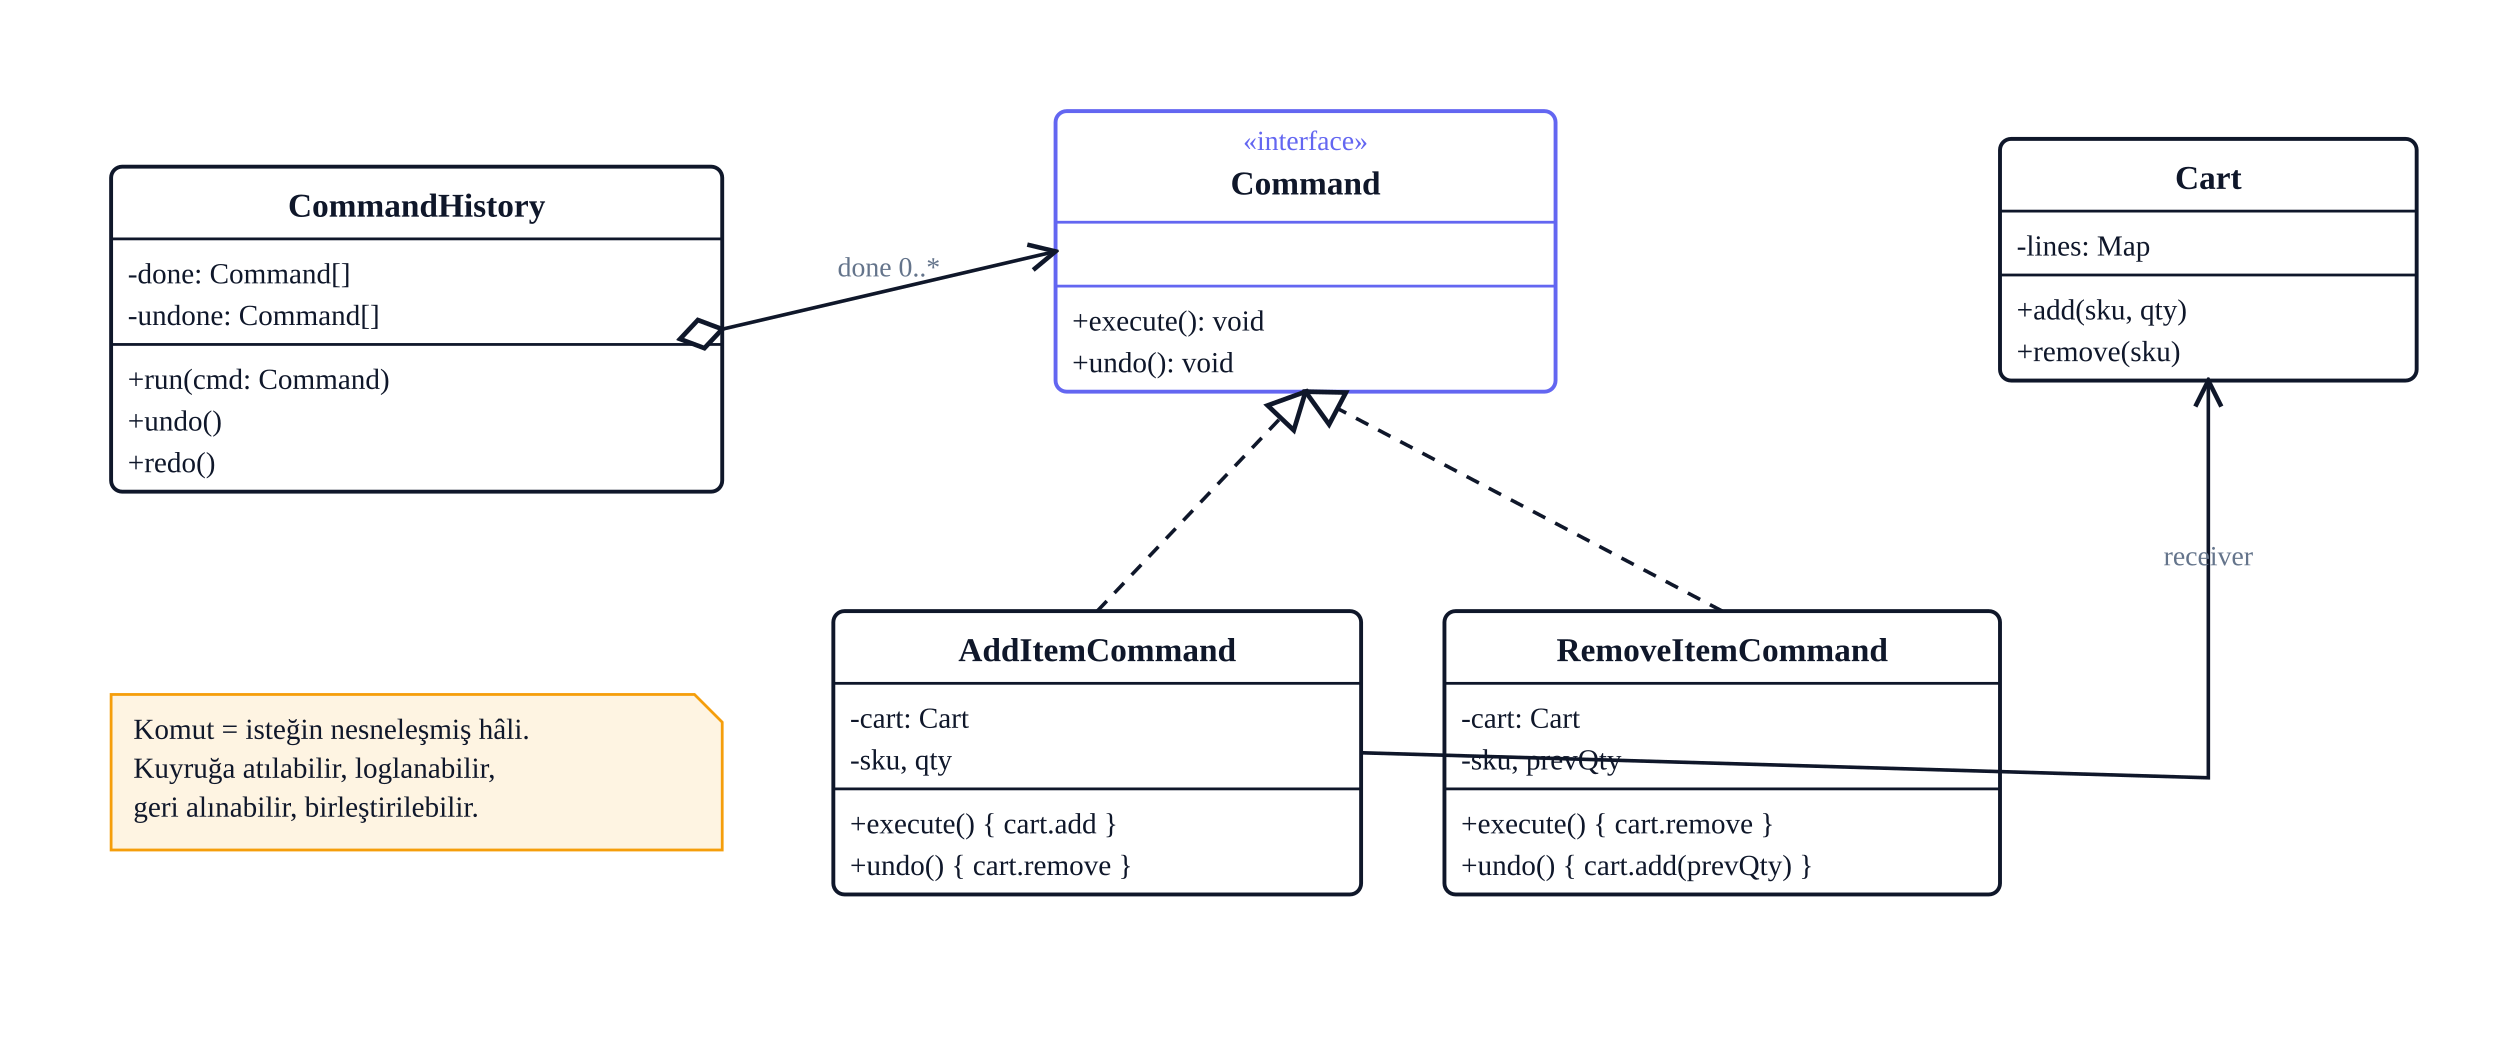
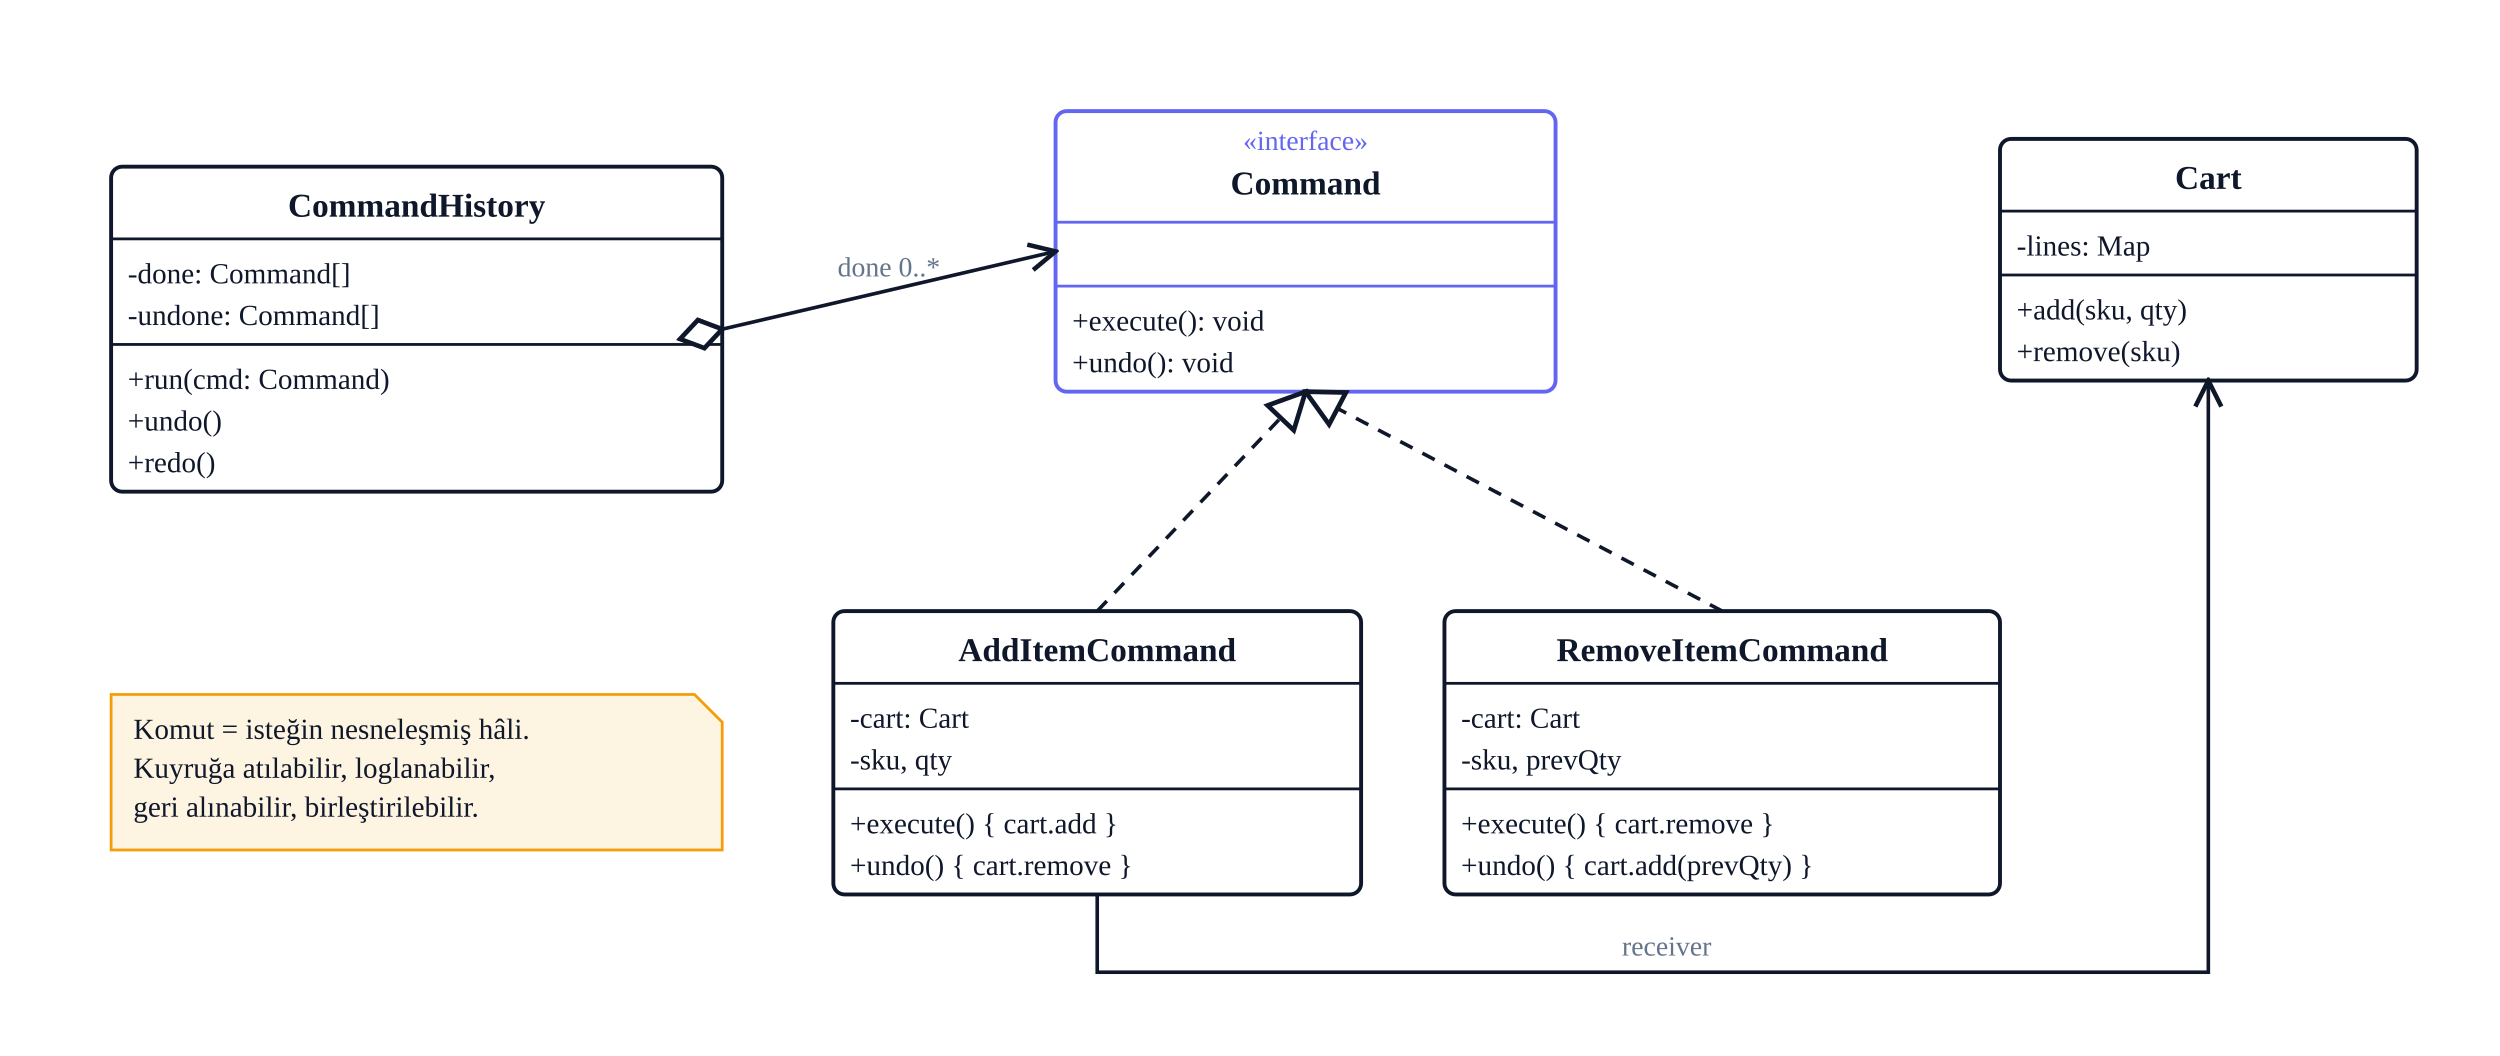
<svg xmlns="http://www.w3.org/2000/svg" viewBox="0 0 900 380" role="img" aria-labelledby="title desc" font-family="inherit">
  <defs>
    <marker id="m-arrow" viewBox="0 0 10 10" refX="9" refY="5" markerWidth="8" markerHeight="8" orient="auto-start-reverse">
      <path d="M 0 0 L 10 5 L 0 10 z" fill="var(--da-muted, #64748b)" />
    </marker>
    <marker id="m-open" viewBox="0 0 10 10" refX="9" refY="5" markerWidth="9" markerHeight="9" orient="auto-start-reverse">
      <path d="M 1 1 L 9 5 L 1 9" fill="none" stroke="var(--da-fg, #0f172a)" stroke-width="1.4" />
    </marker>
    <marker id="m-tri" viewBox="0 0 12 12" refX="11" refY="6" markerWidth="12" markerHeight="12" orient="auto-start-reverse">
      <path d="M 1 1 L 11 6 L 1 11 z" fill="var(--da-surface, #ffffff)" stroke="var(--da-fg, #0f172a)" stroke-width="1.3" />
    </marker>
    <marker id="m-dia" viewBox="0 0 14 10" refX="1" refY="5" markerWidth="14" markerHeight="10" orient="auto-start-reverse">
      <path d="M 1 5 L 7 1 L 13 5 L 7 9 z" fill="var(--da-surface, #ffffff)" stroke="var(--da-fg, #0f172a)" stroke-width="1.3" />
    </marker>
    <marker id="m-diaf" viewBox="0 0 14 10" refX="1" refY="5" markerWidth="14" markerHeight="10" orient="auto-start-reverse">
      <path d="M 1 5 L 7 1 L 13 5 L 7 9 z" fill="var(--da-fg, #0f172a)" stroke="var(--da-fg, #0f172a)" stroke-width="1.3" />
    </marker>
    <marker id="m-primary" viewBox="0 0 10 10" refX="9" refY="5" markerWidth="8" markerHeight="8" orient="auto-start-reverse">
      <path d="M 0 0 L 10 5 L 0 10 z" fill="var(--da-primary, #6366f1)" />
    </marker>
    <marker id="m-danger" viewBox="0 0 10 10" refX="9" refY="5" markerWidth="8" markerHeight="8" orient="auto-start-reverse">
      <path d="M 0 0 L 10 5 L 0 10 z" fill="var(--da-danger, #ef4444)" />
    </marker>
    <marker id="m-success" viewBox="0 0 10 10" refX="9" refY="5" markerWidth="8" markerHeight="8" orient="auto-start-reverse">
      <path d="M 0 0 L 10 5 L 0 10 z" fill="var(--da-success, #10b981)" />
    </marker>
    <marker id="m-accent" viewBox="0 0 10 10" refX="9" refY="5" markerWidth="8" markerHeight="8" orient="auto-start-reverse">
      <path d="M 0 0 L 10 5 L 0 10 z" fill="var(--da-accent, #f59e0b)" />
    </marker>
  </defs>
  <rect x="40" y="60" width="220" height="117" rx="4" fill="var(--da-surface, #ffffff)" stroke="var(--da-fg, #0f172a)" stroke-width="1.4" />
  <text x="150" y="78" text-anchor="middle" font-size="12" font-weight="700" fill="var(--da-fg, #0f172a)">CommandHistory</text>
  <line x1="40" y1="86" x2="260" y2="86" stroke="var(--da-fg, #0f172a)" stroke-width="1" />
  <text x="46" y="102" font-size="10.5" fill="var(--da-fg, #0f172a)">-done: Command[]</text>
  <text x="46" y="117" font-size="10.5" fill="var(--da-fg, #0f172a)">-undone: Command[]</text>
  <line x1="40" y1="124" x2="260" y2="124" stroke="var(--da-fg, #0f172a)" stroke-width="1" />
  <text x="46" y="140" font-size="10.5" fill="var(--da-fg, #0f172a)">+run(cmd: Command)</text>
  <text x="46" y="155" font-size="10.5" fill="var(--da-fg, #0f172a)">+undo()</text>
  <text x="46" y="170" font-size="10.5" fill="var(--da-fg, #0f172a)">+redo()</text>
  <rect x="380" y="40" width="180" height="101" rx="4" fill="var(--da-surface, #ffffff)" stroke="var(--da-primary, #6366f1)" stroke-width="1.4" />
  <text x="470" y="54" text-anchor="middle" font-size="10" fill="var(--da-primary, #6366f1)">«interface»</text>
  <text x="470" y="70" text-anchor="middle" font-size="12" font-weight="700" fill="var(--da-fg, #0f172a)">Command</text>
  <line x1="380" y1="80" x2="560" y2="80" stroke="var(--da-primary, #6366f1)" stroke-width="1" />
  <line x1="380" y1="103" x2="560" y2="103" stroke="var(--da-primary, #6366f1)" stroke-width="1" />
  <text x="386" y="119" font-size="10.5" fill="var(--da-fg, #0f172a)">+execute(): void</text>
  <text x="386" y="134" font-size="10.5" fill="var(--da-fg, #0f172a)">+undo(): void</text>
  <rect x="300" y="220" width="190" height="102" rx="4" fill="var(--da-surface, #ffffff)" stroke="var(--da-fg, #0f172a)" stroke-width="1.4" />
  <text x="395" y="238" text-anchor="middle" font-size="12" font-weight="700" fill="var(--da-fg, #0f172a)">AddItemCommand</text>
  <line x1="300" y1="246" x2="490" y2="246" stroke="var(--da-fg, #0f172a)" stroke-width="1" />
  <text x="306" y="262" font-size="10.5" fill="var(--da-fg, #0f172a)">-cart: Cart</text>
  <text x="306" y="277" font-size="10.5" fill="var(--da-fg, #0f172a)">-sku, qty</text>
  <line x1="300" y1="284" x2="490" y2="284" stroke="var(--da-fg, #0f172a)" stroke-width="1" />
  <text x="306" y="300" font-size="10.5" fill="var(--da-fg, #0f172a)">+execute() { cart.add }</text>
  <text x="306" y="315" font-size="10.5" fill="var(--da-fg, #0f172a)">+undo() { cart.remove }</text>
  <rect x="520" y="220" width="200" height="102" rx="4" fill="var(--da-surface, #ffffff)" stroke="var(--da-fg, #0f172a)" stroke-width="1.4" />
  <text x="620" y="238" text-anchor="middle" font-size="12" font-weight="700" fill="var(--da-fg, #0f172a)">RemoveItemCommand</text>
  <line x1="520" y1="246" x2="720" y2="246" stroke="var(--da-fg, #0f172a)" stroke-width="1" />
  <text x="526" y="262" font-size="10.5" fill="var(--da-fg, #0f172a)">-cart: Cart</text>
  <text x="526" y="277" font-size="10.5" fill="var(--da-fg, #0f172a)">-sku, prevQty</text>
  <line x1="520" y1="284" x2="720" y2="284" stroke="var(--da-fg, #0f172a)" stroke-width="1" />
  <text x="526" y="300" font-size="10.5" fill="var(--da-fg, #0f172a)">+execute() { cart.remove }</text>
  <text x="526" y="315" font-size="10.5" fill="var(--da-fg, #0f172a)">+undo() { cart.add(prevQty) }</text>
  <rect x="720" y="50" width="150" height="87" rx="4" fill="var(--da-surface, #ffffff)" stroke="var(--da-fg, #0f172a)" stroke-width="1.4" />
  <text x="795" y="68" text-anchor="middle" font-size="12" font-weight="700" fill="var(--da-fg, #0f172a)">Cart</text>
  <line x1="720" y1="76" x2="870" y2="76" stroke="var(--da-fg, #0f172a)" stroke-width="1" />
  <text x="726" y="92" font-size="10.5" fill="var(--da-fg, #0f172a)">-lines: Map</text>
  <line x1="720" y1="99" x2="870" y2="99" stroke="var(--da-fg, #0f172a)" stroke-width="1" />
  <text x="726" y="115" font-size="10.5" fill="var(--da-fg, #0f172a)">+add(sku, qty)</text>
  <text x="726" y="130" font-size="10.5" fill="var(--da-fg, #0f172a)">+remove(sku)</text>
  <path d="M 260 118.5 L 380 90.5" stroke="var(--da-fg, #0f172a)" stroke-width="1.3" fill="none" marker-start="url(#m-dia)" marker-end="url(#m-open)" />
  <text x="320" y="99.5" text-anchor="middle" font-size="10" fill="var(--da-muted, #64748b)">done 0..*</text>
  <path d="M 395 220 L 470 141" stroke="var(--da-fg, #0f172a)" stroke-width="1.3" fill="none" stroke-dasharray="5 4" marker-end="url(#m-tri)" />
  <path d="M 620 220 L 470 141" stroke="var(--da-fg, #0f172a)" stroke-width="1.3" fill="none" stroke-dasharray="5 4" marker-end="url(#m-tri)" />
-   <path d="M 490 271 L 795 280 L 795 137" stroke="var(--da-fg, #0f172a)" stroke-width="1.3" fill="none" marker-end="url(#m-open)" />
-   <text x="795" y="203.5" text-anchor="middle" font-size="10" fill="var(--da-muted, #64748b)">receiver</text>
+   <path d="M 395 322 L 395 350 L 795 350 L 795 137" stroke="var(--da-fg, #0f172a)" stroke-width="1.3" fill="none" marker-end="url(#m-open)" />
+   <text x="600" y="344" text-anchor="middle" font-size="10" fill="var(--da-muted, #64748b)">receiver</text>
  <path d="M 40 250 L 250 250 L 260 260 L 260 306 L 40 306 z" fill="var(--da-accent, #f59e0b)" fill-opacity="0.12" stroke="var(--da-accent, #f59e0b)" stroke-width="1" />
  <text x="48" y="266" font-size="10.5" fill="var(--da-fg, #0f172a)">Komut = isteğin nesneleşmiş hâli.</text>
  <text x="48" y="280" font-size="10.5" fill="var(--da-fg, #0f172a)">Kuyruğa atılabilir, loglanabilir,</text>
  <text x="48" y="294" font-size="10.5" fill="var(--da-fg, #0f172a)">geri alınabilir, birleştirilebilir.</text>
</svg>
